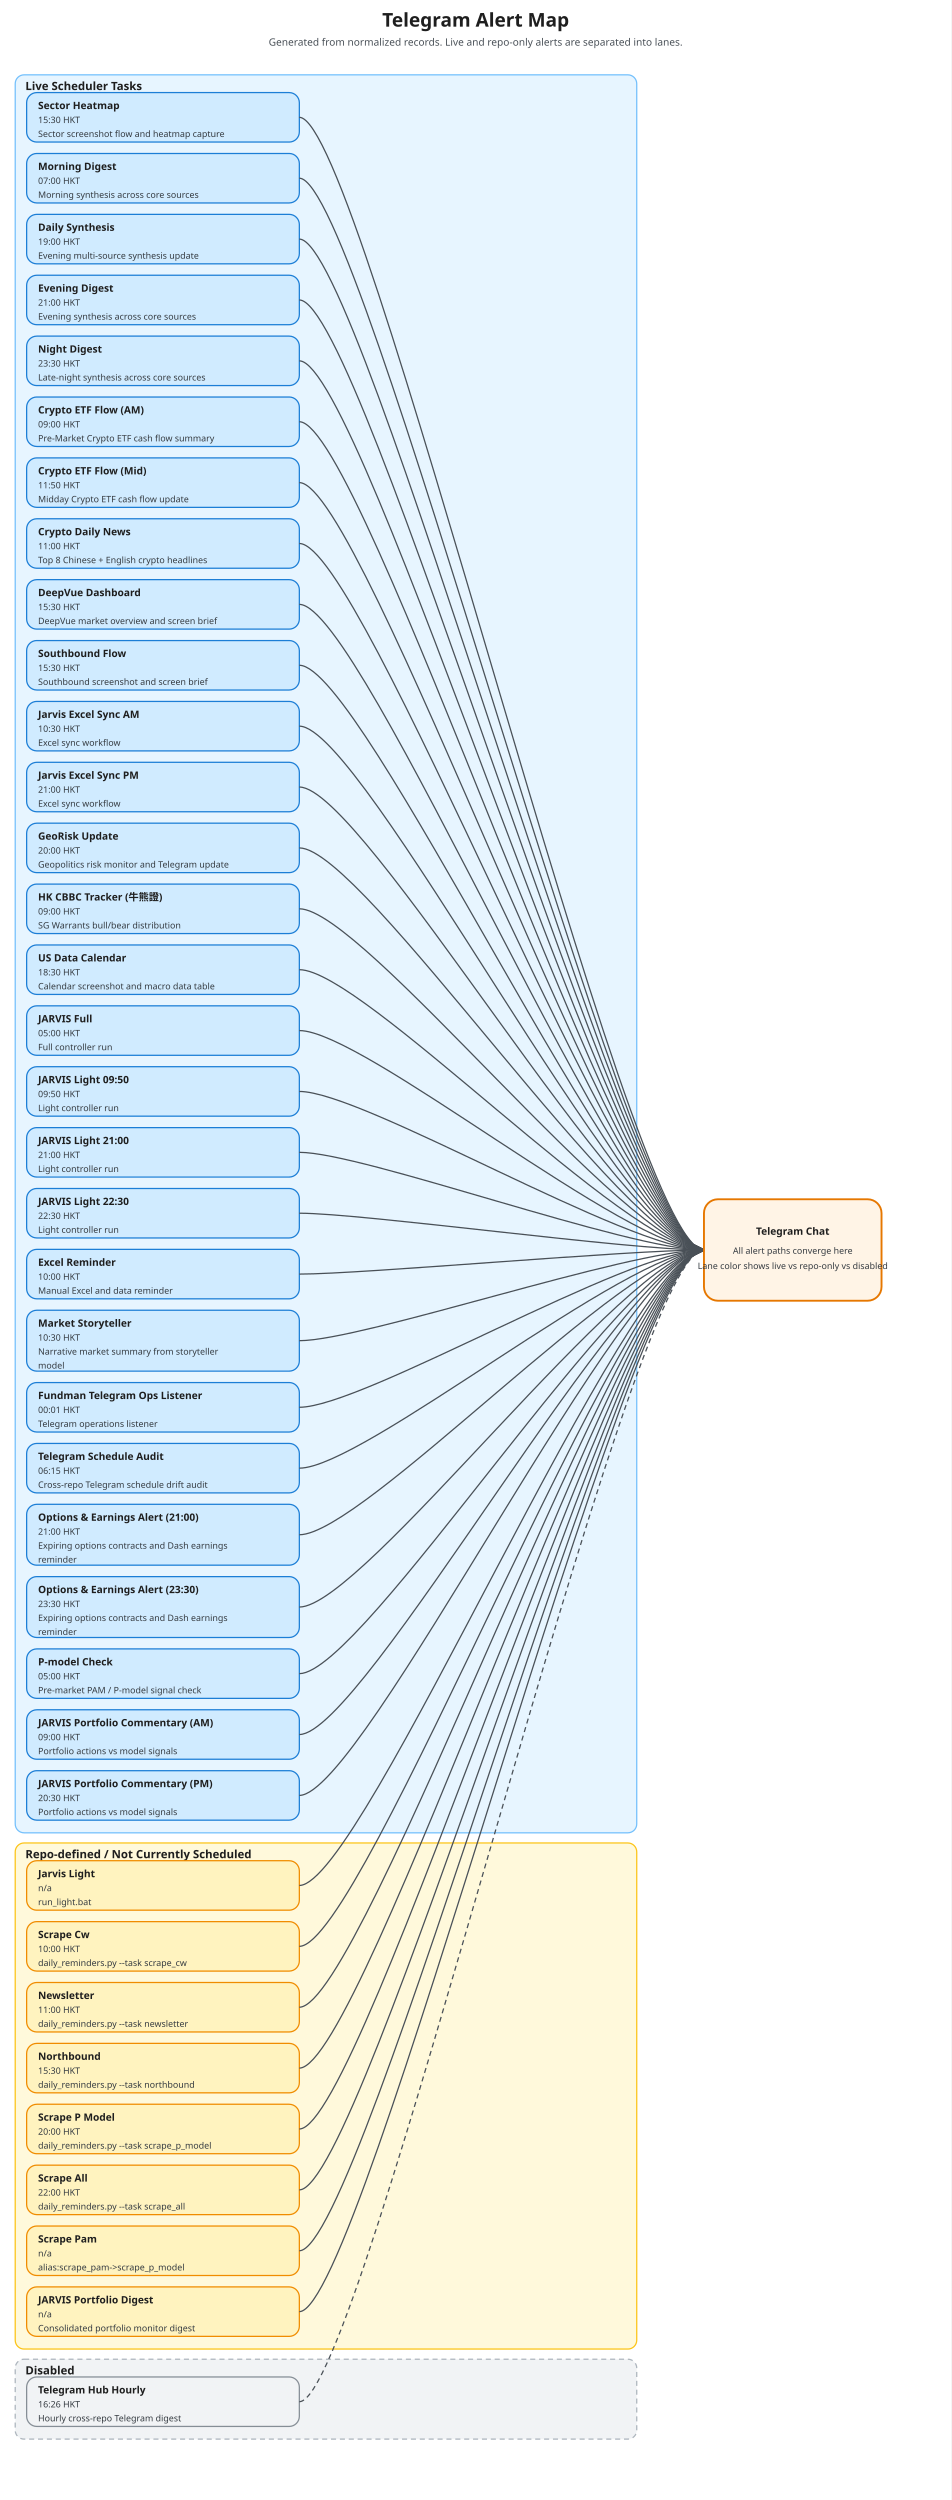
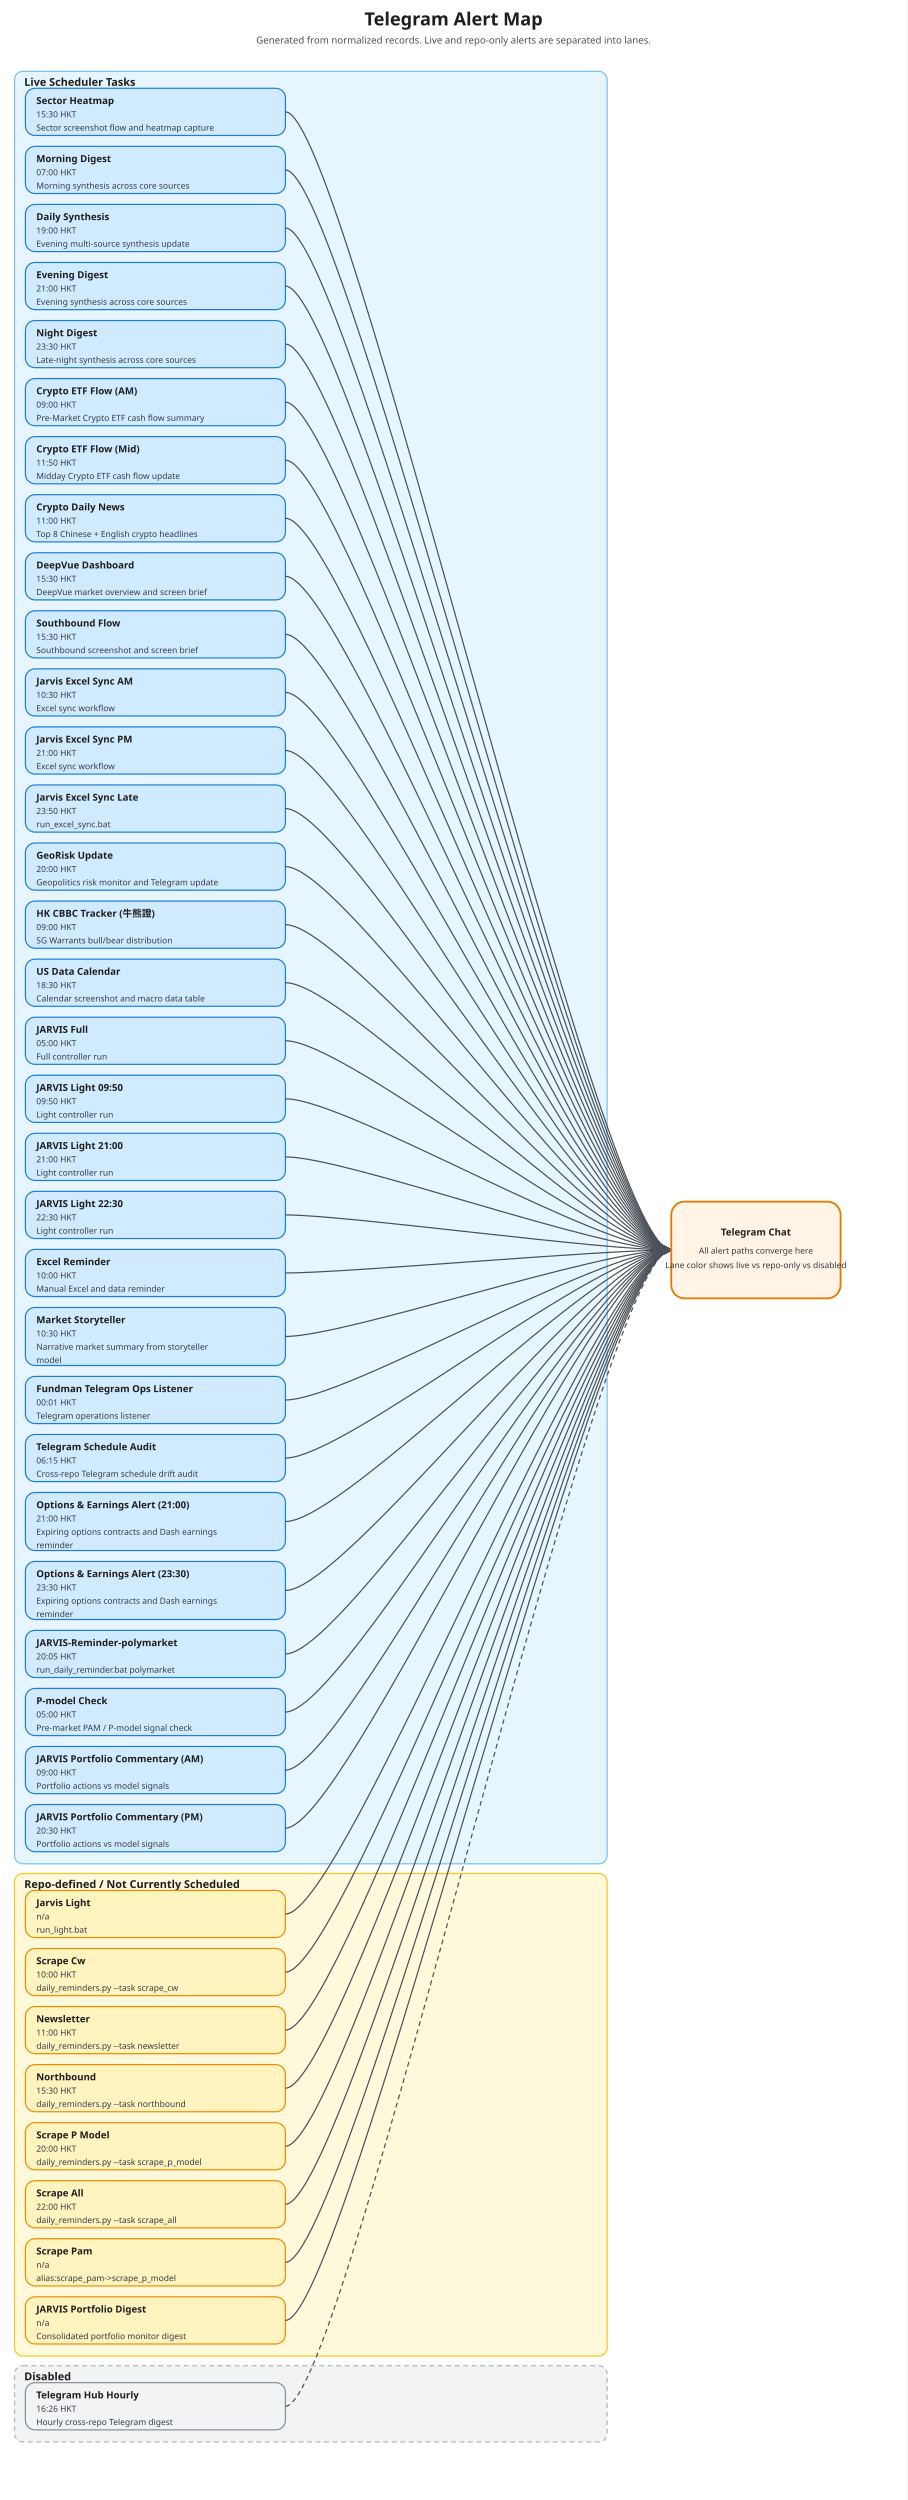
- <svg xmlns="http://www.w3.org/2000/svg" width="1500" height="3942" viewBox="0 0 1500 3942">
+ <svg xmlns="http://www.w3.org/2000/svg" width="1500" height="4134" viewBox="0 0 1500 4134">
  <defs>
    <marker id="arrow" markerWidth="10" markerHeight="10" refX="9" refY="5" orient="auto" markerUnits="strokeWidth">
      <path d="M 0 0 L 10 5 L 0 10 z" fill="#495057" />
    </marker>
    <style>
      .title { font: 700 30px sans-serif; fill: #1e1e1e; }
      .subtitle { font: 16px sans-serif; fill: #495057; }
      .lane { font: 700 18px sans-serif; fill: #1e1e1e; }
      .box-title { font: 700 16px sans-serif; fill: #1e1e1e; }
      .box-text { font: 14px sans-serif; fill: #343a40; }
      .arrow { stroke: #495057; stroke-width: 2; fill: none; marker-end: url(#arrow); }
      .disabled { stroke-dasharray: 8 6; }
    </style>
  </defs>
-   <rect x="0" y="0" width="1500" height="3942" fill="#ffffff" />
+   <rect x="0" y="0" width="1500" height="4134" fill="#ffffff" />
  <text x="750" y="42" text-anchor="middle" class="title">Telegram Alert Map</text>
  <text x="750" y="72" text-anchor="middle" class="subtitle">Generated from normalized records. Live and repo-only alerts are separated into lanes.</text>
-   <rect x="24" y="118" rx="14" ry="14" width="980" height="2772" fill="#e7f5ff" stroke="#74c0fc" stroke-width="2" />
+   <rect x="24" y="118" rx="14" ry="14" width="980" height="2964" fill="#e7f5ff" stroke="#74c0fc" stroke-width="2" />
  <text x="40" y="142" class="lane">Live Scheduler Tasks</text>
  <rect x="42" y="146" rx="16" ry="16" width="430" height="78" fill="#d0ebff" stroke="#1c7ed6" stroke-width="2" />
  <text x="60" y="172" class="box-title">Sector Heatmap</text>
  <text x="60" y="194" class="box-text">15:30 HKT</text>
  <text x="60" y="216" class="box-text">Sector screenshot flow and heatmap capture</text>
-   <path class="arrow" d="M 472 185 C 572 185, 990 1971, 1110 1971" />
+   <path class="arrow" d="M 472 185 C 572 185, 990 2067, 1110 2067" />
  <rect x="42" y="242" rx="16" ry="16" width="430" height="78" fill="#d0ebff" stroke="#1c7ed6" stroke-width="2" />
  <text x="60" y="268" class="box-title">Morning Digest</text>
  <text x="60" y="290" class="box-text">07:00 HKT</text>
  <text x="60" y="312" class="box-text">Morning synthesis across core sources</text>
-   <path class="arrow" d="M 472 281 C 572 281, 990 1971, 1110 1971" />
+   <path class="arrow" d="M 472 281 C 572 281, 990 2067, 1110 2067" />
  <rect x="42" y="338" rx="16" ry="16" width="430" height="78" fill="#d0ebff" stroke="#1c7ed6" stroke-width="2" />
  <text x="60" y="364" class="box-title">Daily Synthesis</text>
  <text x="60" y="386" class="box-text">19:00 HKT</text>
  <text x="60" y="408" class="box-text">Evening multi-source synthesis update</text>
-   <path class="arrow" d="M 472 377 C 572 377, 990 1971, 1110 1971" />
+   <path class="arrow" d="M 472 377 C 572 377, 990 2067, 1110 2067" />
  <rect x="42" y="434" rx="16" ry="16" width="430" height="78" fill="#d0ebff" stroke="#1c7ed6" stroke-width="2" />
  <text x="60" y="460" class="box-title">Evening Digest</text>
  <text x="60" y="482" class="box-text">21:00 HKT</text>
  <text x="60" y="504" class="box-text">Evening synthesis across core sources</text>
-   <path class="arrow" d="M 472 473 C 572 473, 990 1971, 1110 1971" />
+   <path class="arrow" d="M 472 473 C 572 473, 990 2067, 1110 2067" />
  <rect x="42" y="530" rx="16" ry="16" width="430" height="78" fill="#d0ebff" stroke="#1c7ed6" stroke-width="2" />
  <text x="60" y="556" class="box-title">Night Digest</text>
  <text x="60" y="578" class="box-text">23:30 HKT</text>
  <text x="60" y="600" class="box-text">Late-night synthesis across core sources</text>
-   <path class="arrow" d="M 472 569 C 572 569, 990 1971, 1110 1971" />
+   <path class="arrow" d="M 472 569 C 572 569, 990 2067, 1110 2067" />
  <rect x="42" y="626" rx="16" ry="16" width="430" height="78" fill="#d0ebff" stroke="#1c7ed6" stroke-width="2" />
  <text x="60" y="652" class="box-title">Crypto ETF Flow (AM)</text>
  <text x="60" y="674" class="box-text">09:00 HKT</text>
  <text x="60" y="696" class="box-text">Pre-Market Crypto ETF cash flow summary</text>
-   <path class="arrow" d="M 472 665 C 572 665, 990 1971, 1110 1971" />
+   <path class="arrow" d="M 472 665 C 572 665, 990 2067, 1110 2067" />
  <rect x="42" y="722" rx="16" ry="16" width="430" height="78" fill="#d0ebff" stroke="#1c7ed6" stroke-width="2" />
  <text x="60" y="748" class="box-title">Crypto ETF Flow (Mid)</text>
  <text x="60" y="770" class="box-text">11:50 HKT</text>
  <text x="60" y="792" class="box-text">Midday Crypto ETF cash flow update</text>
-   <path class="arrow" d="M 472 761 C 572 761, 990 1971, 1110 1971" />
+   <path class="arrow" d="M 472 761 C 572 761, 990 2067, 1110 2067" />
  <rect x="42" y="818" rx="16" ry="16" width="430" height="78" fill="#d0ebff" stroke="#1c7ed6" stroke-width="2" />
  <text x="60" y="844" class="box-title">Crypto Daily News</text>
  <text x="60" y="866" class="box-text">11:00 HKT</text>
  <text x="60" y="888" class="box-text">Top 8 Chinese + English crypto headlines</text>
-   <path class="arrow" d="M 472 857 C 572 857, 990 1971, 1110 1971" />
+   <path class="arrow" d="M 472 857 C 572 857, 990 2067, 1110 2067" />
  <rect x="42" y="914" rx="16" ry="16" width="430" height="78" fill="#d0ebff" stroke="#1c7ed6" stroke-width="2" />
  <text x="60" y="940" class="box-title">DeepVue Dashboard</text>
  <text x="60" y="962" class="box-text">15:30 HKT</text>
  <text x="60" y="984" class="box-text">DeepVue market overview and screen brief</text>
-   <path class="arrow" d="M 472 953 C 572 953, 990 1971, 1110 1971" />
+   <path class="arrow" d="M 472 953 C 572 953, 990 2067, 1110 2067" />
  <rect x="42" y="1010" rx="16" ry="16" width="430" height="78" fill="#d0ebff" stroke="#1c7ed6" stroke-width="2" />
  <text x="60" y="1036" class="box-title">Southbound Flow</text>
  <text x="60" y="1058" class="box-text">15:30 HKT</text>
  <text x="60" y="1080" class="box-text">Southbound screenshot and screen brief</text>
-   <path class="arrow" d="M 472 1049 C 572 1049, 990 1971, 1110 1971" />
+   <path class="arrow" d="M 472 1049 C 572 1049, 990 2067, 1110 2067" />
  <rect x="42" y="1106" rx="16" ry="16" width="430" height="78" fill="#d0ebff" stroke="#1c7ed6" stroke-width="2" />
  <text x="60" y="1132" class="box-title">Jarvis Excel Sync AM</text>
  <text x="60" y="1154" class="box-text">10:30 HKT</text>
  <text x="60" y="1176" class="box-text">Excel sync workflow</text>
-   <path class="arrow" d="M 472 1145 C 572 1145, 990 1971, 1110 1971" />
+   <path class="arrow" d="M 472 1145 C 572 1145, 990 2067, 1110 2067" />
  <rect x="42" y="1202" rx="16" ry="16" width="430" height="78" fill="#d0ebff" stroke="#1c7ed6" stroke-width="2" />
  <text x="60" y="1228" class="box-title">Jarvis Excel Sync PM</text>
  <text x="60" y="1250" class="box-text">21:00 HKT</text>
  <text x="60" y="1272" class="box-text">Excel sync workflow</text>
-   <path class="arrow" d="M 472 1241 C 572 1241, 990 1971, 1110 1971" />
+   <path class="arrow" d="M 472 1241 C 572 1241, 990 2067, 1110 2067" />
  <rect x="42" y="1298" rx="16" ry="16" width="430" height="78" fill="#d0ebff" stroke="#1c7ed6" stroke-width="2" />
-   <text x="60" y="1324" class="box-title">GeoRisk Update</text>
-   <text x="60" y="1346" class="box-text">20:00 HKT</text>
-   <text x="60" y="1368" class="box-text">Geopolitics risk monitor and Telegram update</text>
-   <path class="arrow" d="M 472 1337 C 572 1337, 990 1971, 1110 1971" />
+   <text x="60" y="1324" class="box-title">Jarvis Excel Sync Late</text>
+   <text x="60" y="1346" class="box-text">23:50 HKT</text>
+   <text x="60" y="1368" class="box-text">run_excel_sync.bat</text>
+   <path class="arrow" d="M 472 1337 C 572 1337, 990 2067, 1110 2067" />
  <rect x="42" y="1394" rx="16" ry="16" width="430" height="78" fill="#d0ebff" stroke="#1c7ed6" stroke-width="2" />
-   <text x="60" y="1420" class="box-title">HK CBBC Tracker (牛熊證)</text>
-   <text x="60" y="1442" class="box-text">09:00 HKT</text>
-   <text x="60" y="1464" class="box-text">SG Warrants bull/bear distribution</text>
-   <path class="arrow" d="M 472 1433 C 572 1433, 990 1971, 1110 1971" />
+   <text x="60" y="1420" class="box-title">GeoRisk Update</text>
+   <text x="60" y="1442" class="box-text">20:00 HKT</text>
+   <text x="60" y="1464" class="box-text">Geopolitics risk monitor and Telegram update</text>
+   <path class="arrow" d="M 472 1433 C 572 1433, 990 2067, 1110 2067" />
  <rect x="42" y="1490" rx="16" ry="16" width="430" height="78" fill="#d0ebff" stroke="#1c7ed6" stroke-width="2" />
-   <text x="60" y="1516" class="box-title">US Data Calendar</text>
-   <text x="60" y="1538" class="box-text">18:30 HKT</text>
-   <text x="60" y="1560" class="box-text">Calendar screenshot and macro data table</text>
-   <path class="arrow" d="M 472 1529 C 572 1529, 990 1971, 1110 1971" />
+   <text x="60" y="1516" class="box-title">HK CBBC Tracker (牛熊證)</text>
+   <text x="60" y="1538" class="box-text">09:00 HKT</text>
+   <text x="60" y="1560" class="box-text">SG Warrants bull/bear distribution</text>
+   <path class="arrow" d="M 472 1529 C 572 1529, 990 2067, 1110 2067" />
  <rect x="42" y="1586" rx="16" ry="16" width="430" height="78" fill="#d0ebff" stroke="#1c7ed6" stroke-width="2" />
-   <text x="60" y="1612" class="box-title">JARVIS Full</text>
-   <text x="60" y="1634" class="box-text">05:00 HKT</text>
-   <text x="60" y="1656" class="box-text">Full controller run</text>
-   <path class="arrow" d="M 472 1625 C 572 1625, 990 1971, 1110 1971" />
+   <text x="60" y="1612" class="box-title">US Data Calendar</text>
+   <text x="60" y="1634" class="box-text">18:30 HKT</text>
+   <text x="60" y="1656" class="box-text">Calendar screenshot and macro data table</text>
+   <path class="arrow" d="M 472 1625 C 572 1625, 990 2067, 1110 2067" />
  <rect x="42" y="1682" rx="16" ry="16" width="430" height="78" fill="#d0ebff" stroke="#1c7ed6" stroke-width="2" />
-   <text x="60" y="1708" class="box-title">JARVIS Light 09:50</text>
-   <text x="60" y="1730" class="box-text">09:50 HKT</text>
-   <text x="60" y="1752" class="box-text">Light controller run</text>
-   <path class="arrow" d="M 472 1721 C 572 1721, 990 1971, 1110 1971" />
+   <text x="60" y="1708" class="box-title">JARVIS Full</text>
+   <text x="60" y="1730" class="box-text">05:00 HKT</text>
+   <text x="60" y="1752" class="box-text">Full controller run</text>
+   <path class="arrow" d="M 472 1721 C 572 1721, 990 2067, 1110 2067" />
  <rect x="42" y="1778" rx="16" ry="16" width="430" height="78" fill="#d0ebff" stroke="#1c7ed6" stroke-width="2" />
-   <text x="60" y="1804" class="box-title">JARVIS Light 21:00</text>
-   <text x="60" y="1826" class="box-text">21:00 HKT</text>
+   <text x="60" y="1804" class="box-title">JARVIS Light 09:50</text>
+   <text x="60" y="1826" class="box-text">09:50 HKT</text>
  <text x="60" y="1848" class="box-text">Light controller run</text>
-   <path class="arrow" d="M 472 1817 C 572 1817, 990 1971, 1110 1971" />
+   <path class="arrow" d="M 472 1817 C 572 1817, 990 2067, 1110 2067" />
  <rect x="42" y="1874" rx="16" ry="16" width="430" height="78" fill="#d0ebff" stroke="#1c7ed6" stroke-width="2" />
-   <text x="60" y="1900" class="box-title">JARVIS Light 22:30</text>
-   <text x="60" y="1922" class="box-text">22:30 HKT</text>
+   <text x="60" y="1900" class="box-title">JARVIS Light 21:00</text>
+   <text x="60" y="1922" class="box-text">21:00 HKT</text>
  <text x="60" y="1944" class="box-text">Light controller run</text>
-   <path class="arrow" d="M 472 1913 C 572 1913, 990 1971, 1110 1971" />
+   <path class="arrow" d="M 472 1913 C 572 1913, 990 2067, 1110 2067" />
  <rect x="42" y="1970" rx="16" ry="16" width="430" height="78" fill="#d0ebff" stroke="#1c7ed6" stroke-width="2" />
-   <text x="60" y="1996" class="box-title">Excel Reminder</text>
-   <text x="60" y="2018" class="box-text">10:00 HKT</text>
-   <text x="60" y="2040" class="box-text">Manual Excel and data reminder</text>
-   <path class="arrow" d="M 472 2009 C 572 2009, 990 1971, 1110 1971" />
-   <rect x="42" y="2066" rx="16" ry="16" width="430" height="96" fill="#d0ebff" stroke="#1c7ed6" stroke-width="2" />
-   <text x="60" y="2092" class="box-title">Market Storyteller</text>
-   <text x="60" y="2114" class="box-text">10:30 HKT</text>
-   <text x="60" y="2136" class="box-text">Narrative market summary from storyteller</text>
-   <text x="60" y="2158" class="box-text">model</text>
-   <path class="arrow" d="M 472 2114 C 572 2114, 990 1971, 1110 1971" />
-   <rect x="42" y="2180" rx="16" ry="16" width="430" height="78" fill="#d0ebff" stroke="#1c7ed6" stroke-width="2" />
-   <text x="60" y="2206" class="box-title">Fundman Telegram Ops Listener</text>
-   <text x="60" y="2228" class="box-text">00:01 HKT</text>
-   <text x="60" y="2250" class="box-text">Telegram operations listener</text>
-   <path class="arrow" d="M 472 2219 C 572 2219, 990 1971, 1110 1971" />
+   <text x="60" y="1996" class="box-title">JARVIS Light 22:30</text>
+   <text x="60" y="2018" class="box-text">22:30 HKT</text>
+   <text x="60" y="2040" class="box-text">Light controller run</text>
+   <path class="arrow" d="M 472 2009 C 572 2009, 990 2067, 1110 2067" />
+   <rect x="42" y="2066" rx="16" ry="16" width="430" height="78" fill="#d0ebff" stroke="#1c7ed6" stroke-width="2" />
+   <text x="60" y="2092" class="box-title">Excel Reminder</text>
+   <text x="60" y="2114" class="box-text">10:00 HKT</text>
+   <text x="60" y="2136" class="box-text">Manual Excel and data reminder</text>
+   <path class="arrow" d="M 472 2105 C 572 2105, 990 2067, 1110 2067" />
+   <rect x="42" y="2162" rx="16" ry="16" width="430" height="96" fill="#d0ebff" stroke="#1c7ed6" stroke-width="2" />
+   <text x="60" y="2188" class="box-title">Market Storyteller</text>
+   <text x="60" y="2210" class="box-text">10:30 HKT</text>
+   <text x="60" y="2232" class="box-text">Narrative market summary from storyteller</text>
+   <text x="60" y="2254" class="box-text">model</text>
+   <path class="arrow" d="M 472 2210 C 572 2210, 990 2067, 1110 2067" />
  <rect x="42" y="2276" rx="16" ry="16" width="430" height="78" fill="#d0ebff" stroke="#1c7ed6" stroke-width="2" />
-   <text x="60" y="2302" class="box-title">Telegram Schedule Audit</text>
-   <text x="60" y="2324" class="box-text">06:15 HKT</text>
-   <text x="60" y="2346" class="box-text">Cross-repo Telegram schedule drift audit</text>
-   <path class="arrow" d="M 472 2315 C 572 2315, 990 1971, 1110 1971" />
-   <rect x="42" y="2372" rx="16" ry="16" width="430" height="96" fill="#d0ebff" stroke="#1c7ed6" stroke-width="2" />
-   <text x="60" y="2398" class="box-title">Options &amp; Earnings Alert (21:00)</text>
-   <text x="60" y="2420" class="box-text">21:00 HKT</text>
-   <text x="60" y="2442" class="box-text">Expiring options contracts and Dash earnings</text>
-   <text x="60" y="2464" class="box-text">reminder</text>
-   <path class="arrow" d="M 472 2420 C 572 2420, 990 1971, 1110 1971" />
-   <rect x="42" y="2486" rx="16" ry="16" width="430" height="96" fill="#d0ebff" stroke="#1c7ed6" stroke-width="2" />
-   <text x="60" y="2512" class="box-title">Options &amp; Earnings Alert (23:30)</text>
-   <text x="60" y="2534" class="box-text">23:30 HKT</text>
-   <text x="60" y="2556" class="box-text">Expiring options contracts and Dash earnings</text>
-   <text x="60" y="2578" class="box-text">reminder</text>
-   <path class="arrow" d="M 472 2534 C 572 2534, 990 1971, 1110 1971" />
-   <rect x="42" y="2600" rx="16" ry="16" width="430" height="78" fill="#d0ebff" stroke="#1c7ed6" stroke-width="2" />
-   <text x="60" y="2626" class="box-title">P-model Check</text>
-   <text x="60" y="2648" class="box-text">05:00 HKT</text>
-   <text x="60" y="2670" class="box-text">Pre-market PAM / P-model signal check</text>
-   <path class="arrow" d="M 472 2639 C 572 2639, 990 1971, 1110 1971" />
+   <text x="60" y="2302" class="box-title">Fundman Telegram Ops Listener</text>
+   <text x="60" y="2324" class="box-text">00:01 HKT</text>
+   <text x="60" y="2346" class="box-text">Telegram operations listener</text>
+   <path class="arrow" d="M 472 2315 C 572 2315, 990 2067, 1110 2067" />
+   <rect x="42" y="2372" rx="16" ry="16" width="430" height="78" fill="#d0ebff" stroke="#1c7ed6" stroke-width="2" />
+   <text x="60" y="2398" class="box-title">Telegram Schedule Audit</text>
+   <text x="60" y="2420" class="box-text">06:15 HKT</text>
+   <text x="60" y="2442" class="box-text">Cross-repo Telegram schedule drift audit</text>
+   <path class="arrow" d="M 472 2411 C 572 2411, 990 2067, 1110 2067" />
+   <rect x="42" y="2468" rx="16" ry="16" width="430" height="96" fill="#d0ebff" stroke="#1c7ed6" stroke-width="2" />
+   <text x="60" y="2494" class="box-title">Options &amp; Earnings Alert (21:00)</text>
+   <text x="60" y="2516" class="box-text">21:00 HKT</text>
+   <text x="60" y="2538" class="box-text">Expiring options contracts and Dash earnings</text>
+   <text x="60" y="2560" class="box-text">reminder</text>
+   <path class="arrow" d="M 472 2516 C 572 2516, 990 2067, 1110 2067" />
+   <rect x="42" y="2582" rx="16" ry="16" width="430" height="96" fill="#d0ebff" stroke="#1c7ed6" stroke-width="2" />
+   <text x="60" y="2608" class="box-title">Options &amp; Earnings Alert (23:30)</text>
+   <text x="60" y="2630" class="box-text">23:30 HKT</text>
+   <text x="60" y="2652" class="box-text">Expiring options contracts and Dash earnings</text>
+   <text x="60" y="2674" class="box-text">reminder</text>
+   <path class="arrow" d="M 472 2630 C 572 2630, 990 2067, 1110 2067" />
  <rect x="42" y="2696" rx="16" ry="16" width="430" height="78" fill="#d0ebff" stroke="#1c7ed6" stroke-width="2" />
-   <text x="60" y="2722" class="box-title">JARVIS Portfolio Commentary (AM)</text>
-   <text x="60" y="2744" class="box-text">09:00 HKT</text>
-   <text x="60" y="2766" class="box-text">Portfolio actions vs model signals</text>
-   <path class="arrow" d="M 472 2735 C 572 2735, 990 1971, 1110 1971" />
+   <text x="60" y="2722" class="box-title">JARVIS-Reminder-polymarket</text>
+   <text x="60" y="2744" class="box-text">20:05 HKT</text>
+   <text x="60" y="2766" class="box-text">run_daily_reminder.bat polymarket</text>
+   <path class="arrow" d="M 472 2735 C 572 2735, 990 2067, 1110 2067" />
  <rect x="42" y="2792" rx="16" ry="16" width="430" height="78" fill="#d0ebff" stroke="#1c7ed6" stroke-width="2" />
-   <text x="60" y="2818" class="box-title">JARVIS Portfolio Commentary (PM)</text>
-   <text x="60" y="2840" class="box-text">20:30 HKT</text>
-   <text x="60" y="2862" class="box-text">Portfolio actions vs model signals</text>
-   <path class="arrow" d="M 472 2831 C 572 2831, 990 1971, 1110 1971" />
-   <rect x="24" y="2906" rx="14" ry="14" width="980" height="798" fill="#fff9db" stroke="#fcc419" stroke-width="2" />
-   <text x="40" y="2930" class="lane">Repo-defined / Not Currently Scheduled</text>
-   <rect x="42" y="2934" rx="16" ry="16" width="430" height="78" fill="#fff3bf" stroke="#f08c00" stroke-width="2" />
-   <text x="60" y="2960" class="box-title">Jarvis Light</text>
-   <text x="60" y="2982" class="box-text">n/a</text>
-   <text x="60" y="3004" class="box-text">run_light.bat</text>
-   <path class="arrow" d="M 472 2973 C 572 2973, 990 1971, 1110 1971" />
-   <rect x="42" y="3030" rx="16" ry="16" width="430" height="78" fill="#fff3bf" stroke="#f08c00" stroke-width="2" />
-   <text x="60" y="3056" class="box-title">Scrape Cw</text>
-   <text x="60" y="3078" class="box-text">10:00 HKT</text>
-   <text x="60" y="3100" class="box-text">daily_reminders.py --task scrape_cw</text>
-   <path class="arrow" d="M 472 3069 C 572 3069, 990 1971, 1110 1971" />
+   <text x="60" y="2818" class="box-title">P-model Check</text>
+   <text x="60" y="2840" class="box-text">05:00 HKT</text>
+   <text x="60" y="2862" class="box-text">Pre-market PAM / P-model signal check</text>
+   <path class="arrow" d="M 472 2831 C 572 2831, 990 2067, 1110 2067" />
+   <rect x="42" y="2888" rx="16" ry="16" width="430" height="78" fill="#d0ebff" stroke="#1c7ed6" stroke-width="2" />
+   <text x="60" y="2914" class="box-title">JARVIS Portfolio Commentary (AM)</text>
+   <text x="60" y="2936" class="box-text">09:00 HKT</text>
+   <text x="60" y="2958" class="box-text">Portfolio actions vs model signals</text>
+   <path class="arrow" d="M 472 2927 C 572 2927, 990 2067, 1110 2067" />
+   <rect x="42" y="2984" rx="16" ry="16" width="430" height="78" fill="#d0ebff" stroke="#1c7ed6" stroke-width="2" />
+   <text x="60" y="3010" class="box-title">JARVIS Portfolio Commentary (PM)</text>
+   <text x="60" y="3032" class="box-text">20:30 HKT</text>
+   <text x="60" y="3054" class="box-text">Portfolio actions vs model signals</text>
+   <path class="arrow" d="M 472 3023 C 572 3023, 990 2067, 1110 2067" />
+   <rect x="24" y="3098" rx="14" ry="14" width="980" height="798" fill="#fff9db" stroke="#fcc419" stroke-width="2" />
+   <text x="40" y="3122" class="lane">Repo-defined / Not Currently Scheduled</text>
  <rect x="42" y="3126" rx="16" ry="16" width="430" height="78" fill="#fff3bf" stroke="#f08c00" stroke-width="2" />
-   <text x="60" y="3152" class="box-title">Newsletter</text>
-   <text x="60" y="3174" class="box-text">11:00 HKT</text>
-   <text x="60" y="3196" class="box-text">daily_reminders.py --task newsletter</text>
-   <path class="arrow" d="M 472 3165 C 572 3165, 990 1971, 1110 1971" />
+   <text x="60" y="3152" class="box-title">Jarvis Light</text>
+   <text x="60" y="3174" class="box-text">n/a</text>
+   <text x="60" y="3196" class="box-text">run_light.bat</text>
+   <path class="arrow" d="M 472 3165 C 572 3165, 990 2067, 1110 2067" />
  <rect x="42" y="3222" rx="16" ry="16" width="430" height="78" fill="#fff3bf" stroke="#f08c00" stroke-width="2" />
-   <text x="60" y="3248" class="box-title">Northbound</text>
-   <text x="60" y="3270" class="box-text">15:30 HKT</text>
-   <text x="60" y="3292" class="box-text">daily_reminders.py --task northbound</text>
-   <path class="arrow" d="M 472 3261 C 572 3261, 990 1971, 1110 1971" />
+   <text x="60" y="3248" class="box-title">Scrape Cw</text>
+   <text x="60" y="3270" class="box-text">10:00 HKT</text>
+   <text x="60" y="3292" class="box-text">daily_reminders.py --task scrape_cw</text>
+   <path class="arrow" d="M 472 3261 C 572 3261, 990 2067, 1110 2067" />
  <rect x="42" y="3318" rx="16" ry="16" width="430" height="78" fill="#fff3bf" stroke="#f08c00" stroke-width="2" />
-   <text x="60" y="3344" class="box-title">Scrape P Model</text>
-   <text x="60" y="3366" class="box-text">20:00 HKT</text>
-   <text x="60" y="3388" class="box-text">daily_reminders.py --task scrape_p_model</text>
-   <path class="arrow" d="M 472 3357 C 572 3357, 990 1971, 1110 1971" />
+   <text x="60" y="3344" class="box-title">Newsletter</text>
+   <text x="60" y="3366" class="box-text">11:00 HKT</text>
+   <text x="60" y="3388" class="box-text">daily_reminders.py --task newsletter</text>
+   <path class="arrow" d="M 472 3357 C 572 3357, 990 2067, 1110 2067" />
  <rect x="42" y="3414" rx="16" ry="16" width="430" height="78" fill="#fff3bf" stroke="#f08c00" stroke-width="2" />
-   <text x="60" y="3440" class="box-title">Scrape All</text>
-   <text x="60" y="3462" class="box-text">22:00 HKT</text>
-   <text x="60" y="3484" class="box-text">daily_reminders.py --task scrape_all</text>
-   <path class="arrow" d="M 472 3453 C 572 3453, 990 1971, 1110 1971" />
+   <text x="60" y="3440" class="box-title">Northbound</text>
+   <text x="60" y="3462" class="box-text">15:30 HKT</text>
+   <text x="60" y="3484" class="box-text">daily_reminders.py --task northbound</text>
+   <path class="arrow" d="M 472 3453 C 572 3453, 990 2067, 1110 2067" />
  <rect x="42" y="3510" rx="16" ry="16" width="430" height="78" fill="#fff3bf" stroke="#f08c00" stroke-width="2" />
-   <text x="60" y="3536" class="box-title">Scrape Pam</text>
-   <text x="60" y="3558" class="box-text">n/a</text>
-   <text x="60" y="3580" class="box-text">alias:scrape_pam-&gt;scrape_p_model</text>
-   <path class="arrow" d="M 472 3549 C 572 3549, 990 1971, 1110 1971" />
+   <text x="60" y="3536" class="box-title">Scrape P Model</text>
+   <text x="60" y="3558" class="box-text">20:00 HKT</text>
+   <text x="60" y="3580" class="box-text">daily_reminders.py --task scrape_p_model</text>
+   <path class="arrow" d="M 472 3549 C 572 3549, 990 2067, 1110 2067" />
  <rect x="42" y="3606" rx="16" ry="16" width="430" height="78" fill="#fff3bf" stroke="#f08c00" stroke-width="2" />
-   <text x="60" y="3632" class="box-title">JARVIS Portfolio Digest</text>
-   <text x="60" y="3654" class="box-text">n/a</text>
-   <text x="60" y="3676" class="box-text">Consolidated portfolio monitor digest</text>
-   <path class="arrow" d="M 472 3645 C 572 3645, 990 1971, 1110 1971" />
-   <rect x="24" y="3720" rx="14" ry="14" width="980" height="126" fill="#f1f3f5" stroke="#adb5bd" stroke-width="2" stroke-dasharray="8 6" />
-   <text x="40" y="3744" class="lane">Disabled</text>
-   <rect x="42" y="3748" rx="16" ry="16" width="430" height="78" fill="#f1f3f5" stroke="#868e96" stroke-width="2" />
-   <text x="60" y="3774" class="box-title">Telegram Hub Hourly</text>
-   <text x="60" y="3796" class="box-text">16:26 HKT</text>
-   <text x="60" y="3818" class="box-text">Hourly cross-repo Telegram digest</text>
-   <path class="arrow disabled" d="M 472 3787 C 572 3787, 990 1971, 1110 1971" />
-   <rect x="1110" y="1891" rx="22" ry="22" width="280" height="160" fill="#fff4e6" stroke="#e67700" stroke-width="3" />
-   <text x="1250" y="1947" text-anchor="middle" class="box-title">Telegram Chat</text>
-   <text x="1250" y="1977" text-anchor="middle" class="box-text">All alert paths converge here</text>
-   <text x="1250" y="2001" text-anchor="middle" class="box-text">Lane color shows live vs repo-only vs disabled</text>
+   <text x="60" y="3632" class="box-title">Scrape All</text>
+   <text x="60" y="3654" class="box-text">22:00 HKT</text>
+   <text x="60" y="3676" class="box-text">daily_reminders.py --task scrape_all</text>
+   <path class="arrow" d="M 472 3645 C 572 3645, 990 2067, 1110 2067" />
+   <rect x="42" y="3702" rx="16" ry="16" width="430" height="78" fill="#fff3bf" stroke="#f08c00" stroke-width="2" />
+   <text x="60" y="3728" class="box-title">Scrape Pam</text>
+   <text x="60" y="3750" class="box-text">n/a</text>
+   <text x="60" y="3772" class="box-text">alias:scrape_pam-&gt;scrape_p_model</text>
+   <path class="arrow" d="M 472 3741 C 572 3741, 990 2067, 1110 2067" />
+   <rect x="42" y="3798" rx="16" ry="16" width="430" height="78" fill="#fff3bf" stroke="#f08c00" stroke-width="2" />
+   <text x="60" y="3824" class="box-title">JARVIS Portfolio Digest</text>
+   <text x="60" y="3846" class="box-text">n/a</text>
+   <text x="60" y="3868" class="box-text">Consolidated portfolio monitor digest</text>
+   <path class="arrow" d="M 472 3837 C 572 3837, 990 2067, 1110 2067" />
+   <rect x="24" y="3912" rx="14" ry="14" width="980" height="126" fill="#f1f3f5" stroke="#adb5bd" stroke-width="2" stroke-dasharray="8 6" />
+   <text x="40" y="3936" class="lane">Disabled</text>
+   <rect x="42" y="3940" rx="16" ry="16" width="430" height="78" fill="#f1f3f5" stroke="#868e96" stroke-width="2" />
+   <text x="60" y="3966" class="box-title">Telegram Hub Hourly</text>
+   <text x="60" y="3988" class="box-text">16:26 HKT</text>
+   <text x="60" y="4010" class="box-text">Hourly cross-repo Telegram digest</text>
+   <path class="arrow disabled" d="M 472 3979 C 572 3979, 990 2067, 1110 2067" />
+   <rect x="1110" y="1987" rx="22" ry="22" width="280" height="160" fill="#fff4e6" stroke="#e67700" stroke-width="3" />
+   <text x="1250" y="2043" text-anchor="middle" class="box-title">Telegram Chat</text>
+   <text x="1250" y="2073" text-anchor="middle" class="box-text">All alert paths converge here</text>
+   <text x="1250" y="2097" text-anchor="middle" class="box-text">Lane color shows live vs repo-only vs disabled</text>
</svg>
